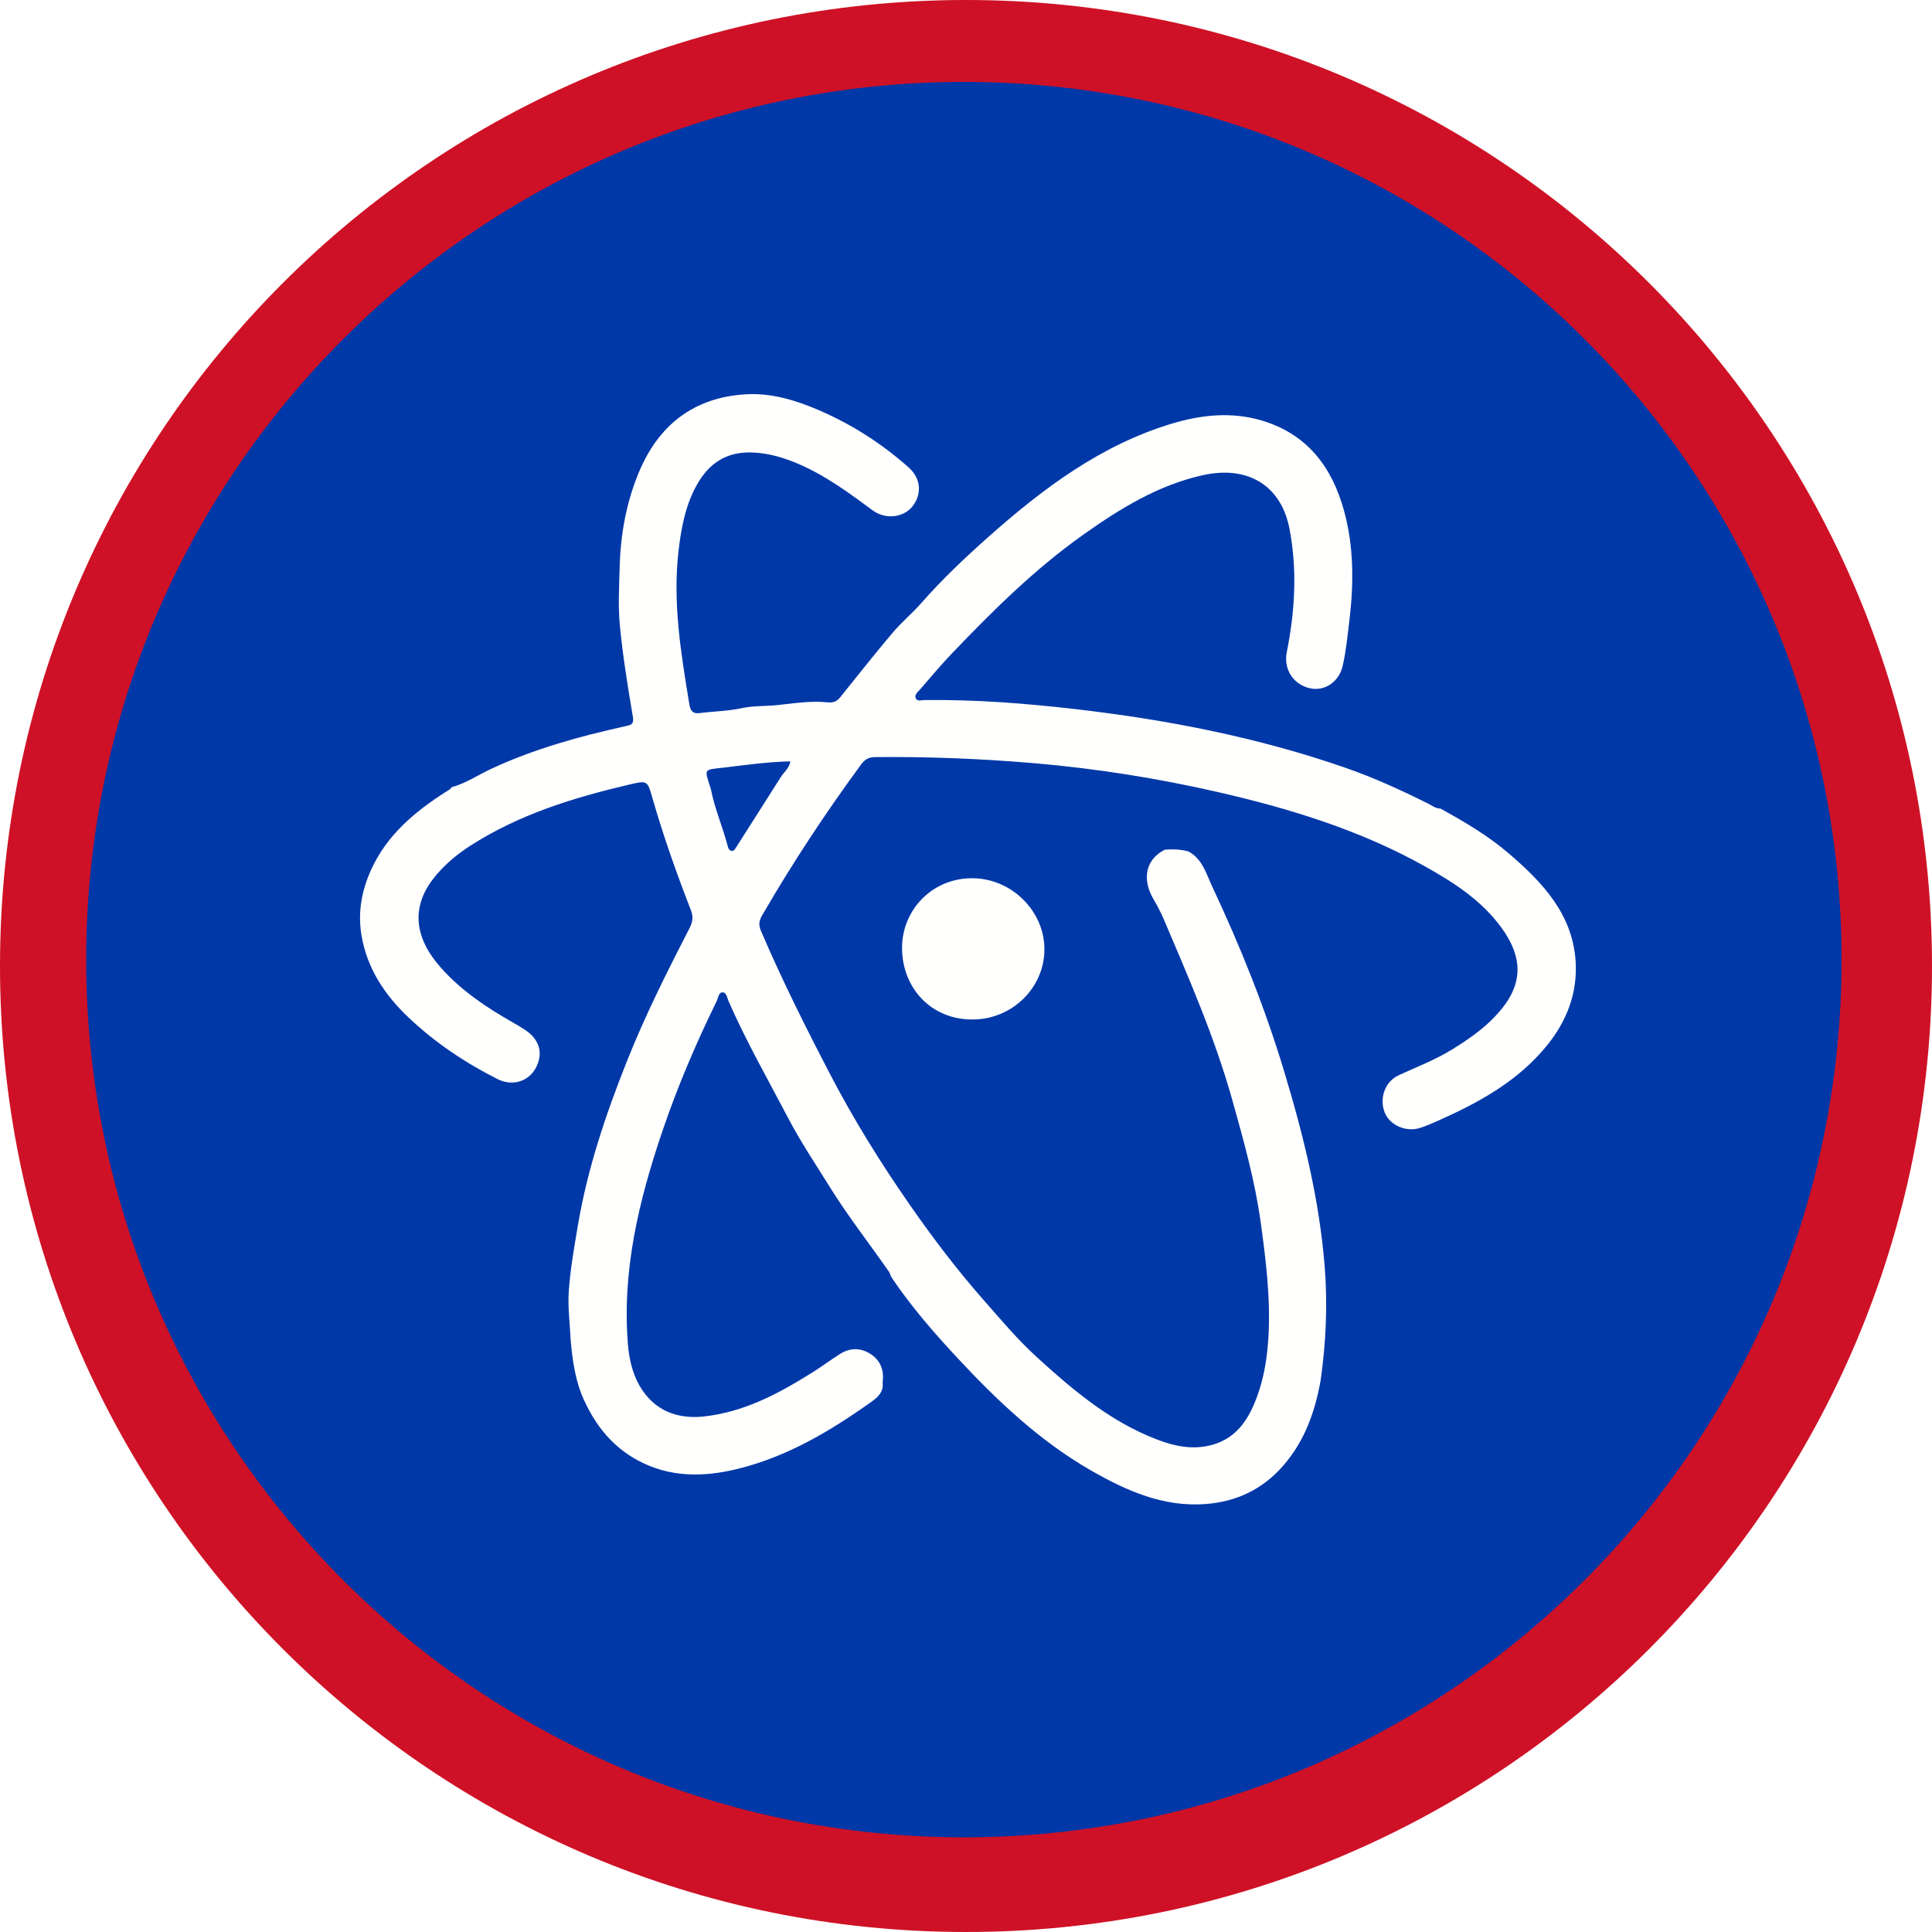
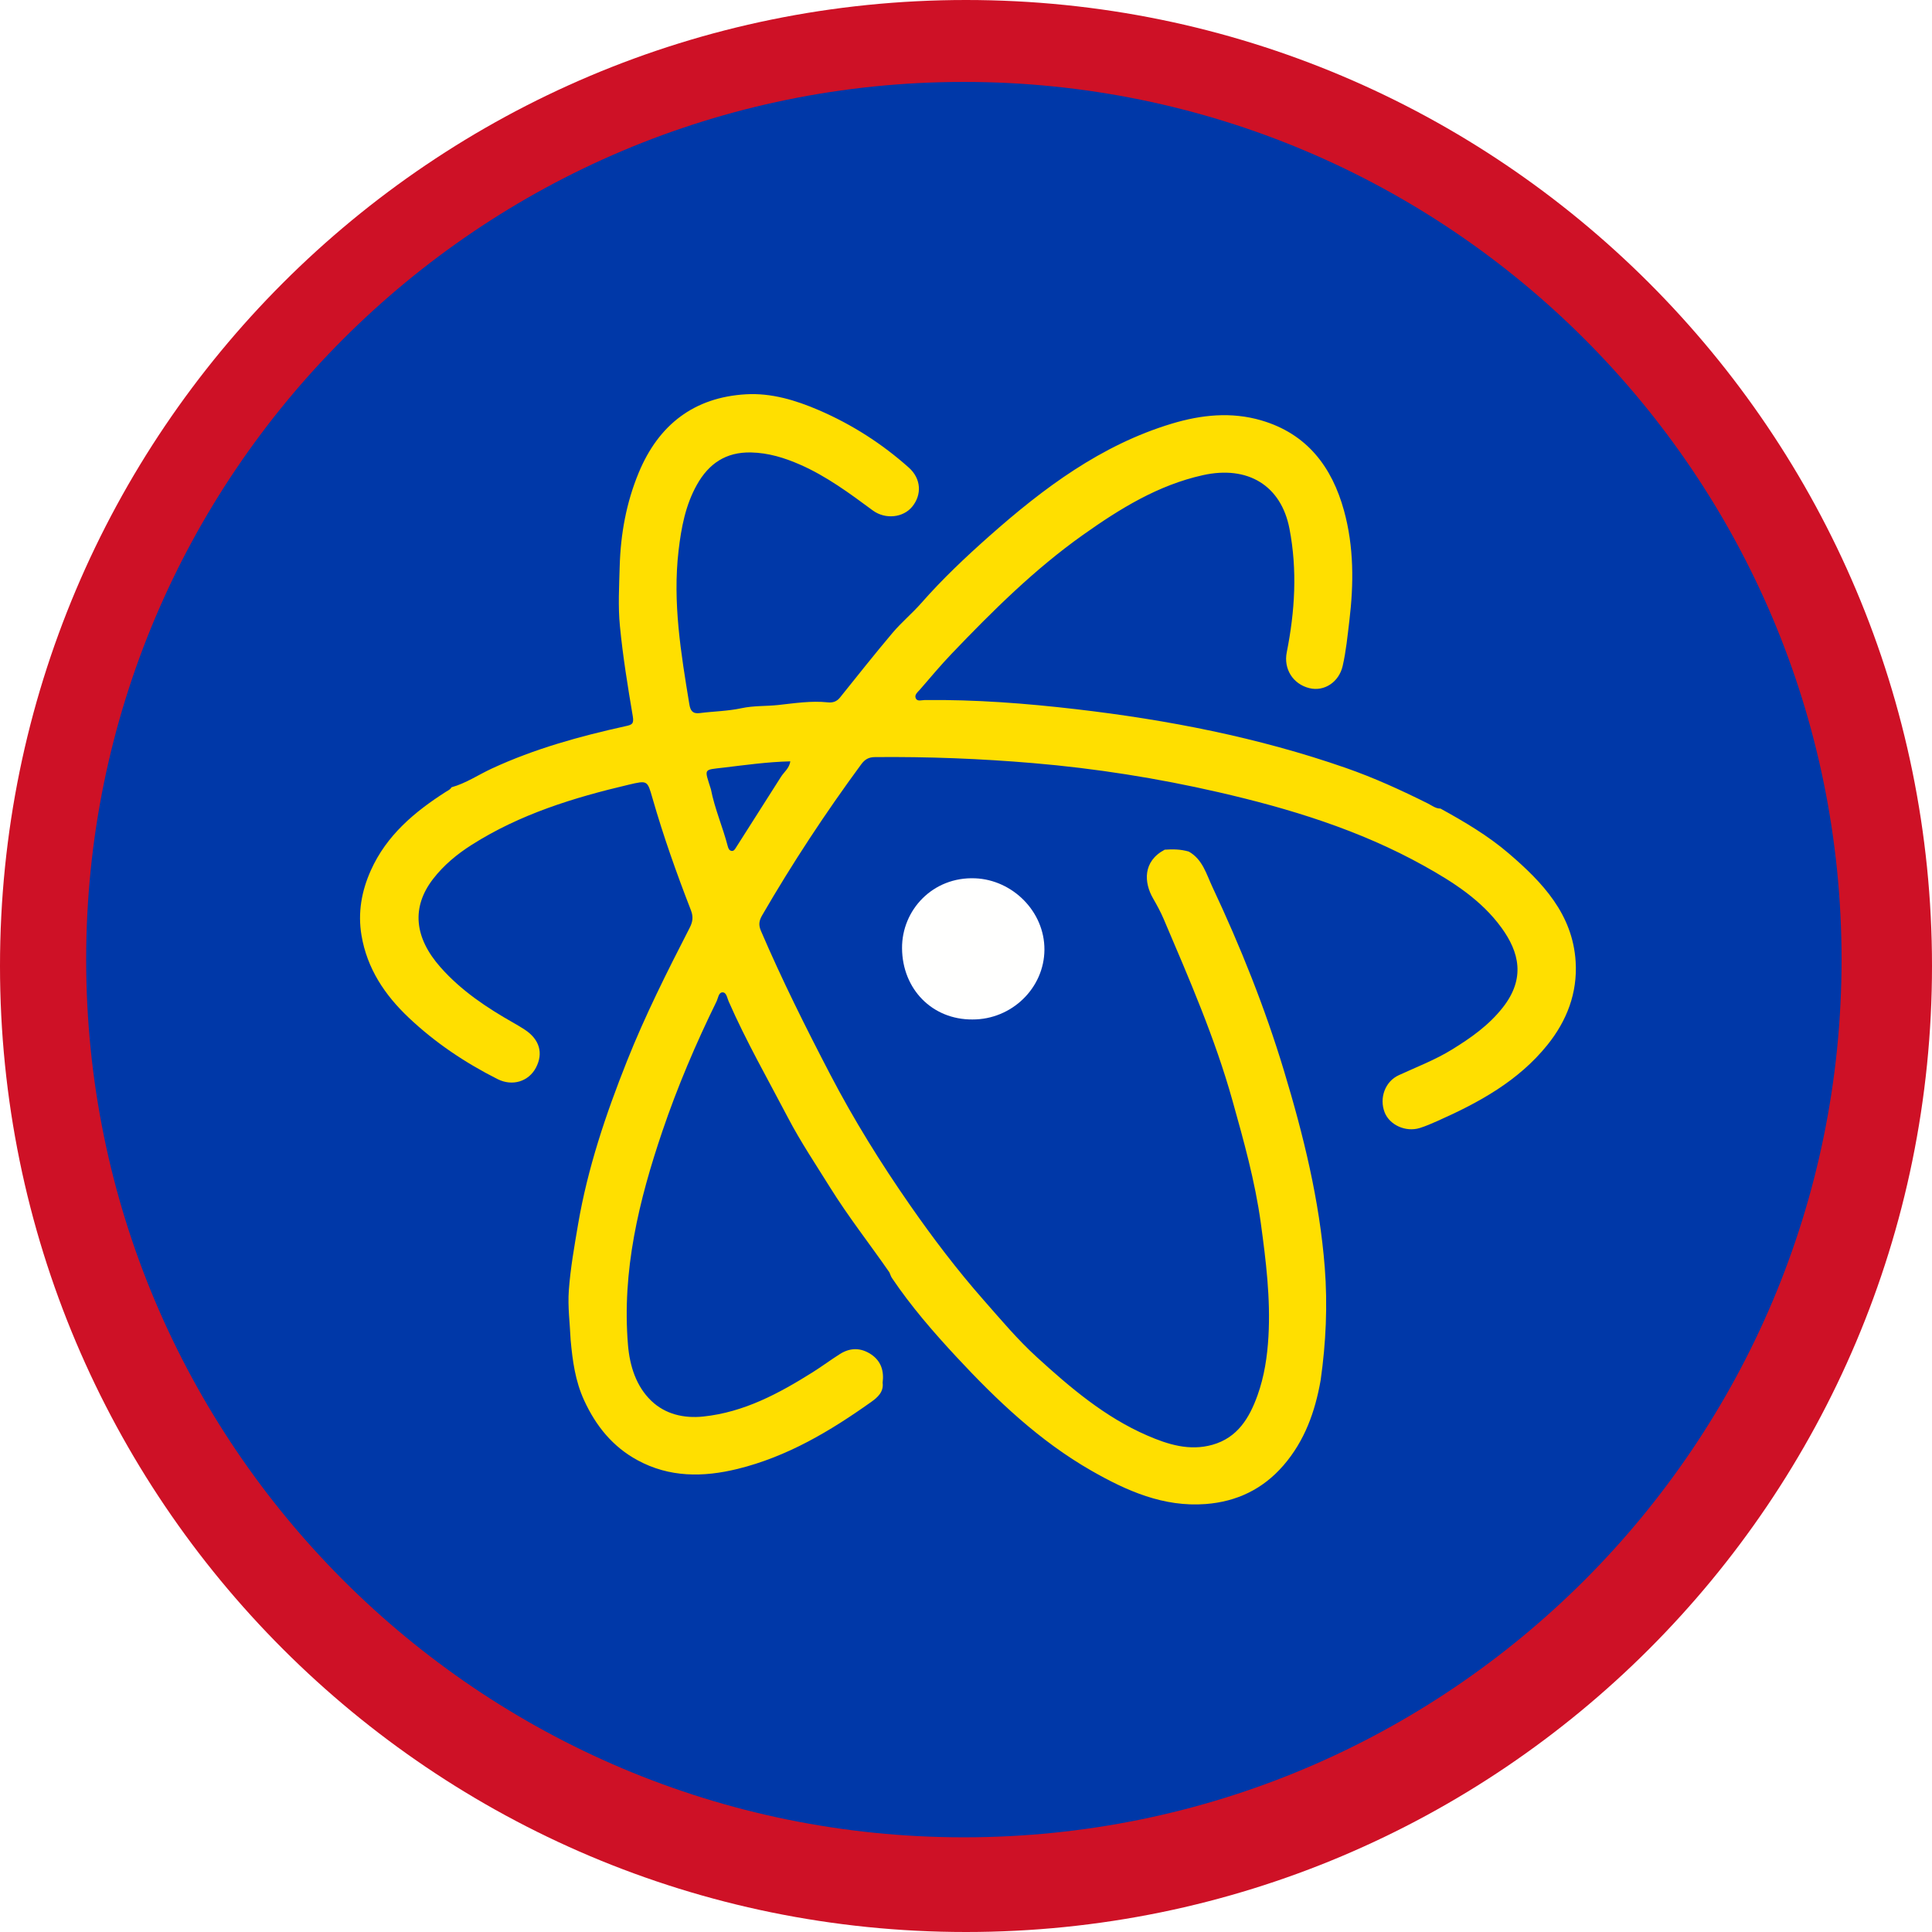
<svg xmlns="http://www.w3.org/2000/svg" version="1.1" id="Layer_1" x="0px" y="0px" viewBox="0 0 512 512" enable-background="new 0 0 512 512" xml:space="preserve">
  <g id="Outer_Circle">
    <circle fill="#CE1126" cx="256" cy="256" r="256" />
  </g>
  <g id="Inner_Circle">
    <path fill="#0038A8" d="M488.035,254.309c0,128.453-104.146,232.599-232.602,232.599c-128.456,0-232.599-104.146-232.599-232.599   c0-128.456,104.143-232.599,232.599-232.599C383.89,21.709,488.035,125.853,488.035,254.309z" />
  </g>
  <g id="Inner_Logo">
    <g>
      <path fill="#FFFFFE" d="M257.715,270.169c-10.639,0.077-18.575-7.993-18.664-18.856c-0.082-10.125,8.139-19.026,19.396-18.551    c9.911,0.417,18.399,8.823,18.337,18.934C276.718,261.865,268.112,270.204,257.715,270.169z" />
-       <path fill="#FFFFFE" d="M417.563,254.87c-0.772-12.634-8.819-21.071-17.74-28.714c-5.485-4.703-11.743-8.388-18.08-11.877    c-1.297,0.013-2.27-0.814-3.334-1.345c-7.105-3.545-14.315-6.839-21.824-9.451c-23.188-8.066-47.132-12.718-71.439-15.543    c-13.31-1.547-26.681-2.573-40.108-2.421c-0.798,0.01-1.913,0.438-2.332-0.416c-0.477-0.967,0.515-1.695,1.101-2.37    c2.768-3.186,5.47-6.438,8.386-9.485c10.842-11.336,21.961-22.382,34.813-31.498c9.761-6.923,19.856-13.179,31.757-15.823    c11.947-2.655,20.75,2.758,22.953,14.155c2.123,10.984,1.452,21.923-0.716,32.804c-0.863,4.337,1.595,8.415,6.035,9.489    c3.896,0.943,7.803-1.593,8.788-5.896c0.9-3.921,1.28-7.929,1.766-11.927c1.188-9.846,1.225-19.63-1.408-29.211    c-3.191-11.618-9.816-20.388-21.916-23.931c-7.979-2.338-15.946-1.484-23.742,0.867c-18.727,5.65-34.001,17.087-48.345,29.797    c-6.287,5.57-12.438,11.378-18.013,17.73c-2.411,2.748-5.268,5.114-7.624,7.903c-4.76,5.627-9.326,11.415-13.944,17.159    c-0.863,1.073-1.926,1.402-3.227,1.265c-4.413-0.466-8.809,0.236-13.146,0.705c-3.229,0.348-6.492,0.148-9.729,0.847    c-3.617,0.78-7.39,0.823-11.078,1.297c-1.893,0.244-2.468-0.71-2.731-2.323c-2.219-13.501-4.468-26.996-2.855-40.767    c0.709-6.056,1.823-12.003,4.842-17.398c3.123-5.59,7.656-8.736,14.361-8.587c4.635,0.104,8.864,1.418,12.998,3.229    c7.017,3.077,13.125,7.604,19.247,12.125c3.358,2.481,8.096,1.916,10.459-0.975c2.598-3.171,2.413-7.417-0.896-10.368    c-7.104-6.332-15.04-11.418-23.802-15.201c-6.186-2.67-12.644-4.607-19.334-4.224c-13.783,0.791-23.182,8.084-28.441,20.779    c-3.296,7.949-4.8,16.281-5.04,24.839c-0.146,5.256-0.454,10.561,0.054,15.771c0.78,8.026,2.074,16.011,3.422,23.968    c0.354,2.082-0.325,2.242-1.972,2.605c-12.14,2.683-24.088,5.98-35.426,11.237c-3.554,1.648-6.83,3.896-10.656,4.953    c-0.319,0.615-0.919,0.833-1.474,1.187c-8.325,5.321-15.736,11.54-19.902,20.837c-2.456,5.484-3.477,11.196-2.477,17.173    c1.476,8.818,6.136,15.803,12.518,21.846c7.018,6.642,14.946,11.946,23.53,16.281c3.984,2.012,8.265,0.615,10.178-3.006    c2.034-3.85,0.969-7.52-2.953-10.09c-0.938-0.615-1.9-1.193-2.879-1.747c-7.14-4.039-13.918-8.545-19.417-14.75    c-7.013-7.912-7.769-15.95-2.016-23.423c2.831-3.677,6.391-6.611,10.303-9.093c12.78-8.11,26.995-12.485,41.572-15.909    c4.978-1.169,4.925-1.153,6.286,3.588c2.887,10.06,6.387,19.916,10.177,29.663c0.694,1.788,0.488,3.103-0.341,4.716    c-5.935,11.563-11.774,23.154-16.591,35.266c-5.604,14.088-10.432,28.369-12.975,43.344c-0.98,5.783-2.014,11.588-2.44,17.425    c-0.32,4.364,0.29,8.798,0.482,13.198c0.506,5.474,1.21,10.819,3.577,15.967c3.133,6.81,7.563,12.271,14.117,15.842    c8.456,4.605,17.401,4.557,26.513,2.326c13.188-3.23,24.592-10.032,35.496-17.791c1.627-1.158,3.296-2.616,2.976-5.069    c0.397-3.09-0.396-5.733-3.079-7.519c-2.684-1.78-5.496-1.805-8.219-0.084c-2.459,1.555-4.796,3.304-7.259,4.852    c-8.951,5.617-18.168,10.581-28.945,11.719c-5.223,0.551-10.134-0.635-13.815-4.17c-4.029-3.869-5.705-9.289-6.165-14.767    c-1.645-19.616,2.871-38.287,9.111-56.672c4-11.783,8.863-23.196,14.339-34.36c0.443-0.906,0.548-2.396,1.565-2.438    c1.09-0.043,1.249,1.459,1.646,2.363c4.657,10.625,10.416,20.688,15.783,30.945c3.31,6.325,7.305,12.27,11.074,18.337    c4.858,7.813,10.538,15.025,15.762,22.567c0.222,0.501,0.373,1.049,0.675,1.496c5.063,7.507,11.001,14.352,17.131,20.945    c10.655,11.463,21.991,22.252,35.719,30.109c9.38,5.369,19.143,9.693,30.312,8.837c8.172-0.626,15.119-3.923,20.57-10.218    c5.651-6.521,8.409-14.264,9.871-22.592c1.41-9.918,1.87-19.887,1.095-29.866c-1.39-17.82-5.655-35.089-10.804-52.122    c-5.052-16.727-11.544-32.932-18.979-48.743c-1.603-3.401-2.589-7.315-6.266-9.372c-2.093-0.604-4.229-0.662-6.369-0.493    c-5.855,3.088-5.509,8.714-3.091,12.9c1.029,1.782,2.021,3.604,2.827,5.494c6.725,15.788,13.585,31.518,18.225,48.106    c2.99,10.697,5.981,21.336,7.501,32.416c1.371,10.016,2.607,19.975,2.03,30.08c-0.304,5.311-1.093,10.583-2.897,15.604    c-2.149,5.977-5.27,11.221-11.944,13.104c-6.099,1.72-11.806-0.085-17.271-2.454c-11.202-4.85-20.384-12.669-29.287-20.789    c-5.116-4.664-9.563-9.979-14.135-15.173c-7.01-7.961-13.4-16.394-19.451-25.086c-7.753-11.137-14.898-22.636-21.179-34.694    c-6.499-12.48-12.777-25.052-18.327-37.987c-0.685-1.59-0.512-2.695,0.316-4.126c8.008-13.818,16.774-27.128,26.234-39.992    c0.996-1.354,1.992-1.928,3.69-1.943c13.994-0.129,27.951,0.41,41.903,1.595c16.549,1.405,32.91,3.992,49.065,7.699    c18.916,4.341,37.432,10.013,54.512,19.526c7.734,4.308,15.205,9.077,20.52,16.39c4.707,6.476,6.42,13.442,0.35,21.155    c-3.74,4.751-8.45,8.045-13.453,11.133c-4.478,2.762-9.378,4.619-14.127,6.811c-3.627,1.673-5.18,6.053-3.737,9.812    c1.292,3.367,5.583,5.337,9.319,4.177c1.604-0.5,3.162-1.182,4.704-1.867c10.977-4.879,21.406-10.568,29.122-20.152    C415.25,270.491,418.068,263.124,417.563,254.87z M206.979,205.849c-3.97,6.242-7.938,12.486-11.911,18.727    c-0.3,0.473-0.605,1.059-1.269,0.909c-0.595-0.134-0.805-0.717-0.95-1.274c-1.319-5.067-3.45-9.896-4.453-15.057    c-1.75-5.588-2.073-5.084,3.33-5.725c5.832-0.692,11.644-1.521,17.72-1.664C209.165,203.616,207.793,204.57,206.979,205.849z" />
+       <path fill="#FFDF00" d="M417.563,254.87c-0.772-12.634-8.819-21.071-17.74-28.714c-5.485-4.703-11.743-8.388-18.08-11.877    c-1.297,0.013-2.27-0.814-3.334-1.345c-7.105-3.545-14.315-6.839-21.824-9.451c-23.188-8.066-47.132-12.718-71.439-15.543    c-13.31-1.547-26.681-2.573-40.108-2.421c-0.798,0.01-1.913,0.438-2.332-0.416c-0.477-0.967,0.515-1.695,1.101-2.37    c2.768-3.186,5.47-6.438,8.386-9.485c10.842-11.336,21.961-22.382,34.813-31.498c9.761-6.923,19.856-13.179,31.757-15.823    c11.947-2.655,20.75,2.758,22.953,14.155c2.123,10.984,1.452,21.923-0.716,32.804c-0.863,4.337,1.595,8.415,6.035,9.489    c3.896,0.943,7.803-1.593,8.788-5.896c0.9-3.921,1.28-7.929,1.766-11.927c1.188-9.846,1.225-19.63-1.408-29.211    c-3.191-11.618-9.816-20.388-21.916-23.931c-7.979-2.338-15.946-1.484-23.742,0.867c-18.727,5.65-34.001,17.087-48.345,29.797    c-6.287,5.57-12.438,11.378-18.013,17.73c-2.411,2.748-5.268,5.114-7.624,7.903c-4.76,5.627-9.326,11.415-13.944,17.159    c-0.863,1.073-1.926,1.402-3.227,1.265c-4.413-0.466-8.809,0.236-13.146,0.705c-3.229,0.348-6.492,0.148-9.729,0.847    c-3.617,0.78-7.39,0.823-11.078,1.297c-1.893,0.244-2.468-0.71-2.731-2.323c-2.219-13.501-4.468-26.996-2.855-40.767    c0.709-6.056,1.823-12.003,4.842-17.398c3.123-5.59,7.656-8.736,14.361-8.587c4.635,0.104,8.864,1.418,12.998,3.229    c7.017,3.077,13.125,7.604,19.247,12.125c3.358,2.481,8.096,1.916,10.459-0.975c2.598-3.171,2.413-7.417-0.896-10.368    c-7.104-6.332-15.04-11.418-23.802-15.201c-6.186-2.67-12.644-4.607-19.334-4.224c-13.783,0.791-23.182,8.084-28.441,20.779    c-3.296,7.949-4.8,16.281-5.04,24.839c-0.146,5.256-0.454,10.561,0.054,15.771c0.78,8.026,2.074,16.011,3.422,23.968    c0.354,2.082-0.325,2.242-1.972,2.605c-12.14,2.683-24.088,5.98-35.426,11.237c-3.554,1.648-6.83,3.896-10.656,4.953    c-0.319,0.615-0.919,0.833-1.474,1.187c-8.325,5.321-15.736,11.54-19.902,20.837c-2.456,5.484-3.477,11.196-2.477,17.173    c1.476,8.818,6.136,15.803,12.518,21.846c7.018,6.642,14.946,11.946,23.53,16.281c3.984,2.012,8.265,0.615,10.178-3.006    c2.034-3.85,0.969-7.52-2.953-10.09c-0.938-0.615-1.9-1.193-2.879-1.747c-7.14-4.039-13.918-8.545-19.417-14.75    c-7.013-7.912-7.769-15.95-2.016-23.423c2.831-3.677,6.391-6.611,10.303-9.093c12.78-8.11,26.995-12.485,41.572-15.909    c4.978-1.169,4.925-1.153,6.286,3.588c2.887,10.06,6.387,19.916,10.177,29.663c0.694,1.788,0.488,3.103-0.341,4.716    c-5.935,11.563-11.774,23.154-16.591,35.266c-5.604,14.088-10.432,28.369-12.975,43.344c-0.98,5.783-2.014,11.588-2.44,17.425    c-0.32,4.364,0.29,8.798,0.482,13.198c0.506,5.474,1.21,10.819,3.577,15.967c3.133,6.81,7.563,12.271,14.117,15.842    c8.456,4.605,17.401,4.557,26.513,2.326c13.188-3.23,24.592-10.032,35.496-17.791c1.627-1.158,3.296-2.616,2.976-5.069    c0.397-3.09-0.396-5.733-3.079-7.519c-2.684-1.78-5.496-1.805-8.219-0.084c-2.459,1.555-4.796,3.304-7.259,4.852    c-8.951,5.617-18.168,10.581-28.945,11.719c-5.223,0.551-10.134-0.635-13.815-4.17c-4.029-3.869-5.705-9.289-6.165-14.767    c-1.645-19.616,2.871-38.287,9.111-56.672c4-11.783,8.863-23.196,14.339-34.36c0.443-0.906,0.548-2.396,1.565-2.438    c1.09-0.043,1.249,1.459,1.646,2.363c4.657,10.625,10.416,20.688,15.783,30.945c3.31,6.325,7.305,12.27,11.074,18.337    c4.858,7.813,10.538,15.025,15.762,22.567c0.222,0.501,0.373,1.049,0.675,1.496c5.063,7.507,11.001,14.352,17.131,20.945    c10.655,11.463,21.991,22.252,35.719,30.109c9.38,5.369,19.143,9.693,30.312,8.837c8.172-0.626,15.119-3.923,20.57-10.218    c5.651-6.521,8.409-14.264,9.871-22.592c1.41-9.918,1.87-19.887,1.095-29.866c-1.39-17.82-5.655-35.089-10.804-52.122    c-5.052-16.727-11.544-32.932-18.979-48.743c-1.603-3.401-2.589-7.315-6.266-9.372c-2.093-0.604-4.229-0.662-6.369-0.493    c-5.855,3.088-5.509,8.714-3.091,12.9c1.029,1.782,2.021,3.604,2.827,5.494c6.725,15.788,13.585,31.518,18.225,48.106    c2.99,10.697,5.981,21.336,7.501,32.416c1.371,10.016,2.607,19.975,2.03,30.08c-0.304,5.311-1.093,10.583-2.897,15.604    c-2.149,5.977-5.27,11.221-11.944,13.104c-6.099,1.72-11.806-0.085-17.271-2.454c-11.202-4.85-20.384-12.669-29.287-20.789    c-5.116-4.664-9.563-9.979-14.135-15.173c-7.01-7.961-13.4-16.394-19.451-25.086c-7.753-11.137-14.898-22.636-21.179-34.694    c-6.499-12.48-12.777-25.052-18.327-37.987c-0.685-1.59-0.512-2.695,0.316-4.126c8.008-13.818,16.774-27.128,26.234-39.992    c0.996-1.354,1.992-1.928,3.69-1.943c13.994-0.129,27.951,0.41,41.903,1.595c16.549,1.405,32.91,3.992,49.065,7.699    c18.916,4.341,37.432,10.013,54.512,19.526c7.734,4.308,15.205,9.077,20.52,16.39c4.707,6.476,6.42,13.442,0.35,21.155    c-3.74,4.751-8.45,8.045-13.453,11.133c-4.478,2.762-9.378,4.619-14.127,6.811c-3.627,1.673-5.18,6.053-3.737,9.812    c1.292,3.367,5.583,5.337,9.319,4.177c1.604-0.5,3.162-1.182,4.704-1.867c10.977-4.879,21.406-10.568,29.122-20.152    C415.25,270.491,418.068,263.124,417.563,254.87z M206.979,205.849c-3.97,6.242-7.938,12.486-11.911,18.727    c-0.3,0.473-0.605,1.059-1.269,0.909c-0.595-0.134-0.805-0.717-0.95-1.274c-1.319-5.067-3.45-9.896-4.453-15.057    c-1.75-5.588-2.073-5.084,3.33-5.725c5.832-0.692,11.644-1.521,17.72-1.664C209.165,203.616,207.793,204.57,206.979,205.849z" />
    </g>
  </g>
</svg>
